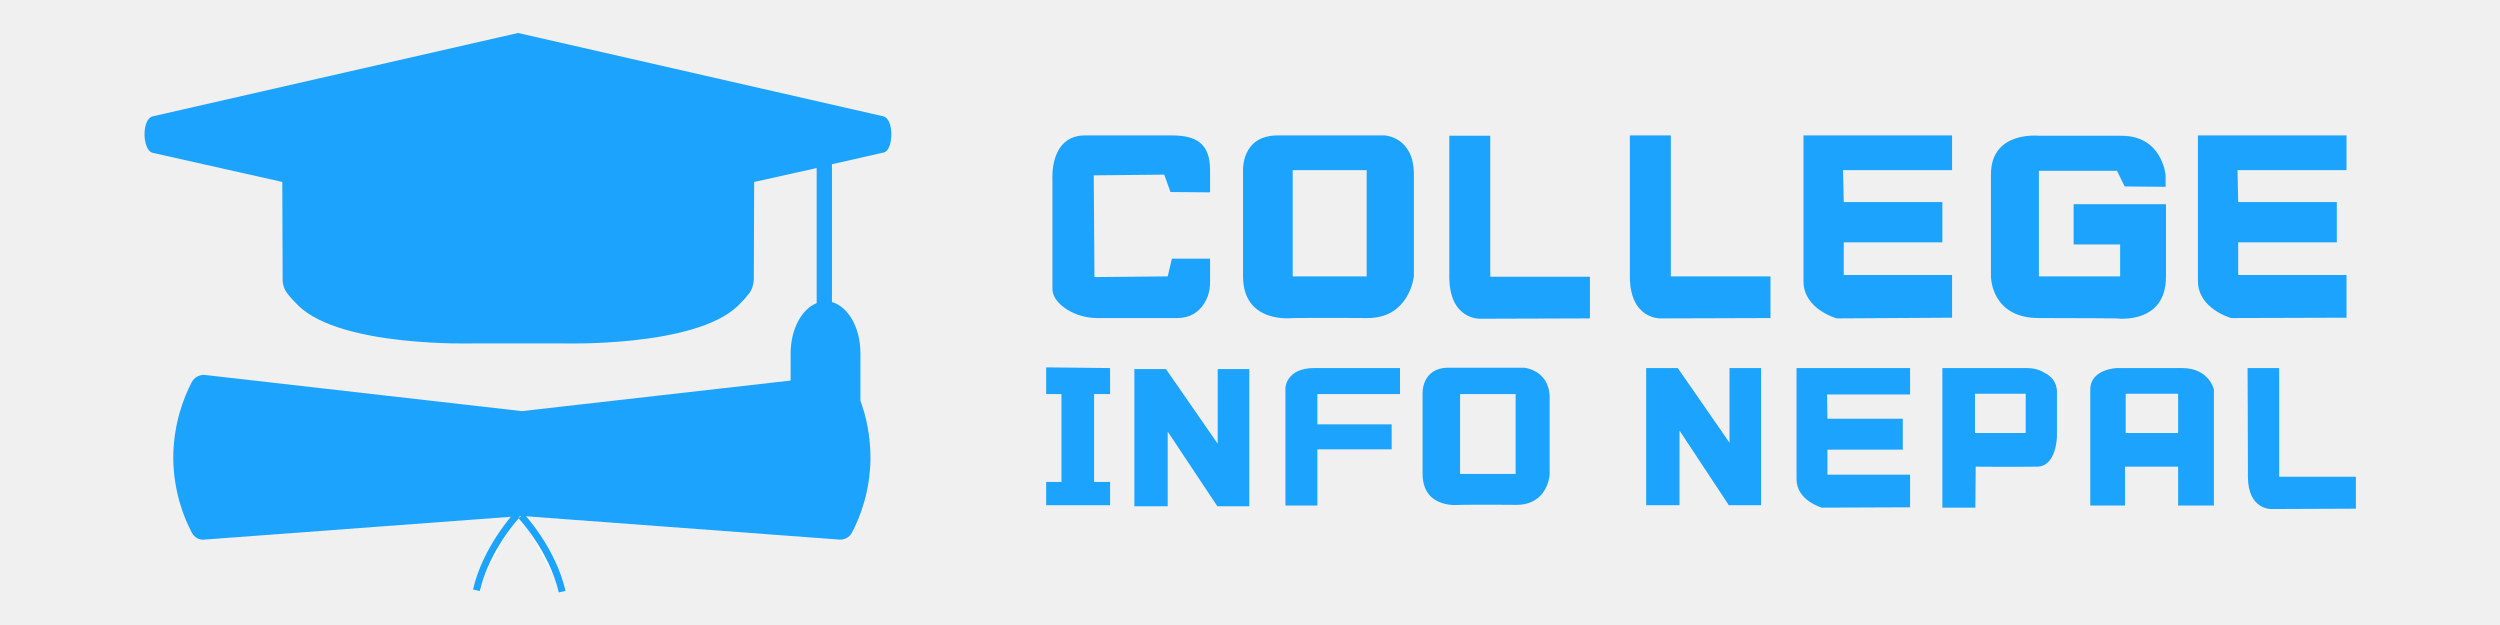
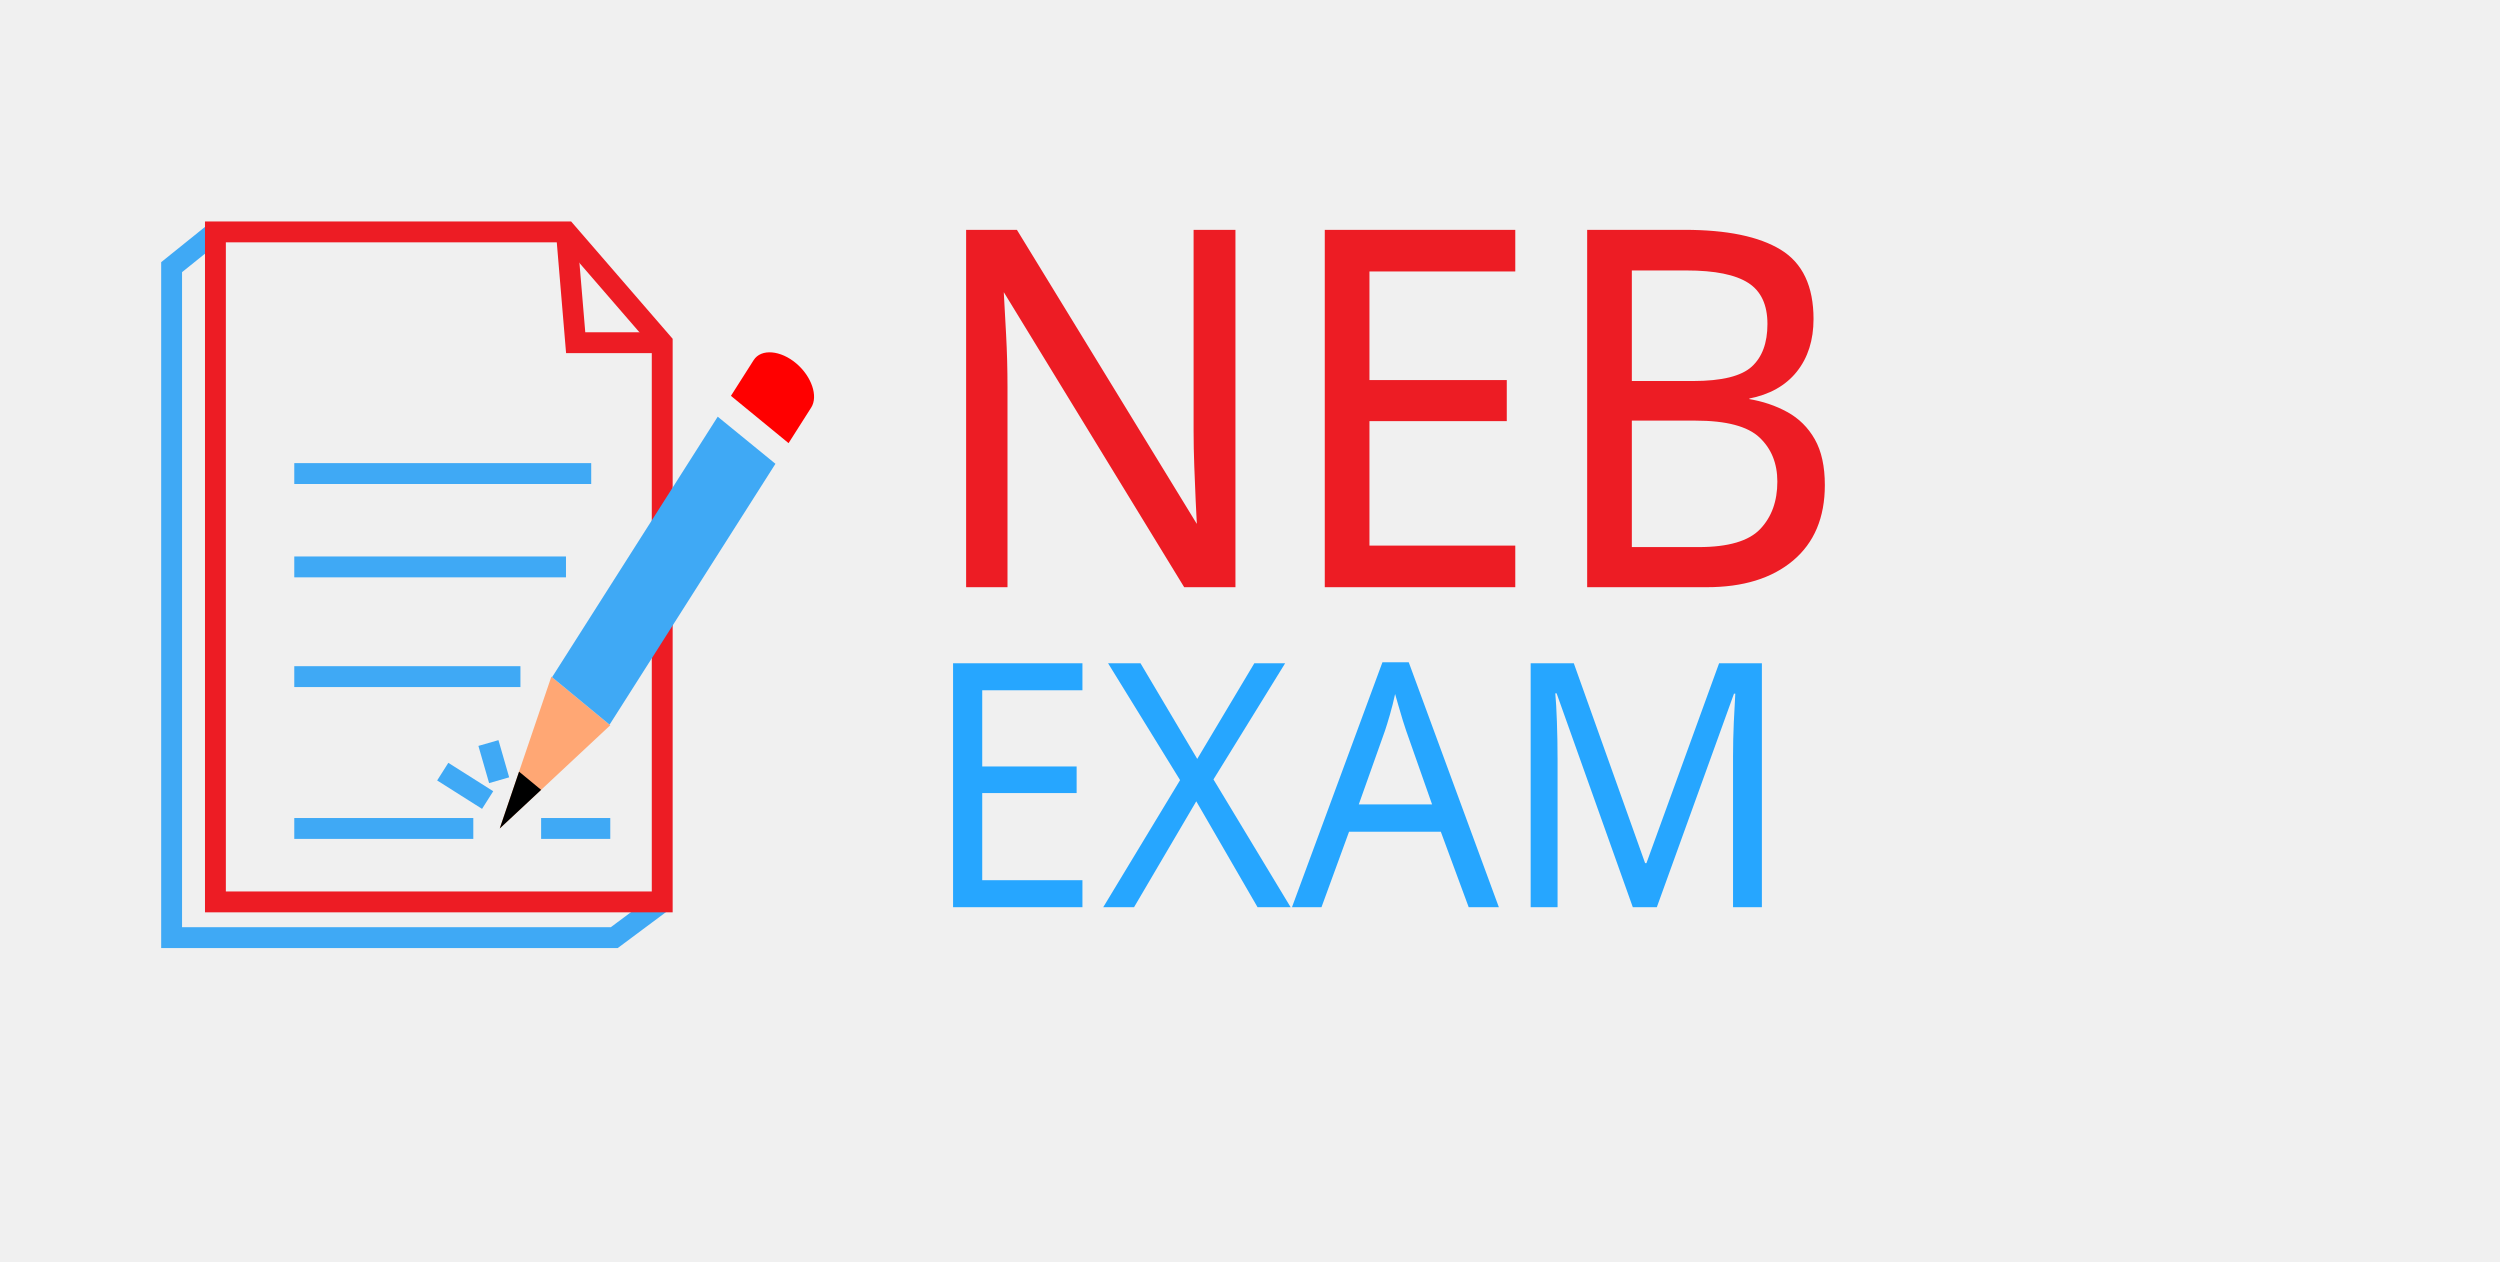
- <svg xmlns="http://www.w3.org/2000/svg" version="1.1" id="Layer_2" x="0px" y="0px" viewBox="0 0 720 180" style="enable-background:new 0 0 720 180;" xml:space="preserve">
+ <svg xmlns="http://www.w3.org/2000/svg" version="1.1" id="Layer_1" x="0px" y="0px" viewBox="0 0 1078 544" style="enable-background:new 0 0 1078 544;" xml:space="preserve">
  <style type="text/css">
- 	.st0{fill:#FFFFFF;stroke:#1CA3FD;stroke-width:2;stroke-miterlimit:10;}
- 	.st1{fill:#1CA3FD;}
+ 	.st0{fill:none;}
+ 	.st1{fill:#26A6FF;}
+ 	.st2{font-family:'EurostileExtended-Black';}
+ 	.st3{font-size:147.346px;}
+ 	.st4{fill:#ED1C24;stroke:#ED1C24;stroke-miterlimit:10;}
+ 	.st5{font-size:214.402px;}
+ 	.st6{fill:none;stroke:#3FA9F5;stroke-width:9;stroke-miterlimit:10;}
+ 	.st7{fill:none;stroke:#ED1C24;stroke-width:9;stroke-miterlimit:10;}
+ 	.st8{fill:#FFA774;}
+ 	.st9{fill:#3FA9F5;}
+ 	.st10{fill:#FF0000;}
</style>
+   <rect x="397.39" y="292.92" class="st0" width="616.61" height="128.08" />
+   <text transform="matrix(0.9491 0 0 1 397.3906 391.1953)" class="st1 st2 st3">EXAM</text>
+   <text transform="matrix(0.9491 0 0 1 397.3301 252.7012)" class="st4 st2 st5">NEB</text>
+   <polyline class="st6" points="92.89,100 74,115.2 74,404.3 264.88,404.3 285.55,388.9 " />
+   <polygon class="st7" points="92.89,100 244.22,100 285.55,147.76 285.55,388.9 92.89,388.9 " />
+   <polyline class="st7" points="285.55,147.76 248.23,147.76 244.22,100 " />
+   <line class="st6" x1="126.89" y1="204.2" x2="254.93" y2="204.2" />
  <g>
-     <path class="st0" d="M149,148.2c0,0-9,9.6-11.8,21.8" />
-     <path class="st0" d="M150.1,148.6c0,0,9,9.6,11.8,21.8" />
-     <path class="st1" d="M254.4,33.5l-105.2-24l-105.2,24c-3.3,0.8-3,9.7-0.1,10.5l37.4,8.4l0.1,28.1c0,1.5,0.5,3,1.5,4.2   c1,1.3,2.1,2.4,3.1,3.4c12.5,12,50.5,10.8,50.5,10.8h12.8H162c0,0,38,1.2,50.5-10.8c1-1,2.1-2.1,3.1-3.4c1-1.2,1.4-2.7,1.5-4.2   l0.1-28.1l18-4v38.9c-4.3,1.7-7.5,7.5-7.5,14.5v7.8l-77.4,8.8l-91.2-10.4c-1.6-0.2-3.2,0.7-3.9,2.1c-2.3,4.4-5.3,12.1-5.3,21.9   c0.1,9.7,3.1,17.2,5.4,21.5c0.7,1.3,2.1,2.1,3.6,1.9l91.4-6.8l91.4,6.8c1.5,0.1,2.9-0.6,3.6-1.9c2.3-4.3,5.3-11.8,5.4-21.5   c0-6.6-1.3-12.3-2.9-16.6v-13.7c0-7.3-3.5-13.4-8.2-14.7V47.3l15-3.4C257.3,43.2,257.6,34.3,254.4,33.5z" />
+     <g>
+       <polyline class="st8" points="237.75,291.76 215.49,357.23 263.15,312.73   " />
+       <polygon class="st9" points="309.48,179.67 334.37,199.99 262.85,312.48 238.05,292.01   " />
+       <path class="st10" d="M324.98,155.28l-9.8,15.41l24.85,20.39l9.75-15.33c3.11-4.88,0.18-13.41-6.37-18.99    C336.65,150.99,328.2,150.23,324.98,155.28z" />
+       <line class="st0" x1="315.18" y1="170.7" x2="309.48" y2="179.67" />
+     </g>
+     <line class="st0" x1="340.04" y1="191.09" x2="334.37" y2="199.99" />
+     <polygon points="215.49,357.23 223.82,332.73 233.33,340.58  " />
  </g>
-   <g>
-     <path class="st1" d="M337.5,74.5h11v6.9c0,2.4-0.7,4.7-2.1,6.6c-1.4,1.9-3.7,3.6-7.3,3.6c-5.9,0-17.4,0-23,0   c-3.1,0-6.1-0.8-8.7-2.4c-2.2-1.4-4.3-3.4-4.3-6.1c0-6,0-31.5,0-31.5s-0.9-12.6,9.4-12.6c10.3,0,24.9,0,24.9,0   c7,0,11.1,2.2,11.1,10l0,6.4l-11.4-0.1l-1.8-5L315,50.5l0.2,29.3l21.1-0.2L337.5,74.5z" />
-     <path class="st1" d="M407.2,79.6c0,0,0-18.6,0-29.4s-8.4-11.2-8.4-11.2H368c-10.5,0-10,10-10,10s0,16.8,0,30.6   c0,13.8,14.3,12,14.3,12s9-0.1,21.3,0C405.9,91.8,407.2,79.6,407.2,79.6z M393.6,79.6h-21.3V49h21.3V79.6z" />
-     <path class="st1" d="M417.4,39.1l11.8,0v40.6h28.7v12l-31.6,0.1c0,0-8.9,0.4-8.9-12.1S417.4,39.1,417.4,39.1z" />
-     <path class="st1" d="M469.4,39l11.8,0v40.6h28.7v12l-31.6,0.1c0,0-8.9,0.4-8.9-12.1S469.4,39,469.4,39z" />
-     <path class="st1" d="M517.4,106h32.7v7.6h-23.9l0.1,7H548v8.9h-21.7v7.2h23.8v9.4l-25.4,0.1c0,0-7.3-2-7.3-8.2   C517.4,131.8,517.4,106,517.4,106z" />
-     <path class="st1" d="M597.2,58.8v11.6l13.4,0v9.2l-23.4,0V49.2h22.5l2.2,4.5l11.8,0.1v-3.3c0,0-0.9-11.4-12.7-11.4   c-11.8,0-23.8,0-23.8,0s-13.8-1.5-13.8,11.1s0,29.5,0,29.5s0,11.9,13.8,11.9s22.2,0.1,22.2,0.1s14.4,2,14.4-12s0-20.9,0-20.9   L597.2,58.8z" />
-     <path class="st1" d="M633,39h42.8v10h-31.4l0.2,9.2h28.4v11.6h-28.4v9.4h31.2v12.3l-33.2,0.1c0,0-9.6-2.6-9.6-10.7S633,39,633,39z" />
-     <path class="st1" d="M446.3,136.7c0,0,0-14,0-22.1s-7.4-8.7-7.4-8.7h-21.7c-7.9,0-7.5,7.5-7.5,7.5s0,12.6,0,23   c0,10.4,10.7,9,10.7,9s6.8-0.1,16,0C445.8,145.6,446.3,136.7,446.3,136.7z M436.5,136.5h-16v-23h16V136.5z" />
-     <path class="st1" d="M647.3,106l9.1,0v31.3h22.1v9.2l-24.3,0.1c0,0-6.8,0.3-6.8-9.3S647.3,106,647.3,106z" />
-     <path class="st1" d="M519.4,39h42.8v10h-31.4l0.2,9.2h28.4v11.6h-28.4v9.4h31.2v12.3L529,91.7c0,0-9.6-2.6-9.6-10.7   S519.4,39,519.4,39z" />
-     <path class="st1" d="M403.2,106v7.5h-23.8v8.7h21.4v7.2h-21.4v16.2h-9.2v-33.9c0,0,0.2-5.7,8.3-5.7S403.2,106,403.2,106z" />
-     <polygon class="st1" points="474.1,106 474.1,145.5 483.7,145.5 483.7,124 497.9,145.5 507.2,145.5 507.2,106 498.1,106    498.1,127.5 483.2,106  " />
-     <polygon class="st1" points="319.7,106 319.7,113.5 315.1,113.5 315.1,138.8 319.7,138.8 319.7,145.5 301.3,145.5 301.3,138.8    305.7,138.8 305.7,113.5 301.3,113.5 301.3,105.8  " />
-     <polygon class="st1" points="326.7,106.3 326.7,145.8 336.3,145.8 336.3,124.3 350.6,145.8 359.8,145.8 359.8,106.3 350.7,106.3    350.7,127.8 335.8,106.3  " />
-     <path class="st1" d="M583.5,106h-24.1v40.2h9.5l0.1-11.8c0,0,10.5,0.1,17.7,0c5.7-0.1,5.7-8.9,5.7-8.9s0-6.7,0-12.6   c0-3-1.8-4.7-3.7-5.6C587.1,106.3,585.3,106,583.5,106z M583.4,124.7h-14.6v-11.3h14.6V124.7z" />
-     <path class="st1" d="M628.4,106c-7.9,0-18.8,0-18.8,0s-7.6,0.3-7.6,6.2v33.4h10v-11.2h15.3v11.2h10.3v-33.4   C637.6,112.2,636.3,106,628.4,106z M627.3,124.7h-15.1v-11.3h15.1V124.7z" />
-   </g>
+   <line class="st6" x1="126.89" y1="291.76" x2="224.41" y2="291.76" />
+   <line class="st6" x1="126.89" y1="244.45" x2="244.05" y2="244.45" />
+   <line class="st6" x1="204.09" y1="357.23" x2="126.89" y2="357.23" />
+   <line class="st6" x1="233.33" y1="357.23" x2="263.15" y2="357.23" />
+   <line class="st6" x1="210.27" y1="344.98" x2="190.91" y2="332.73" />
+   <line class="st6" x1="215.23" y1="336.43" x2="210.61" y2="320.39" />
</svg>
